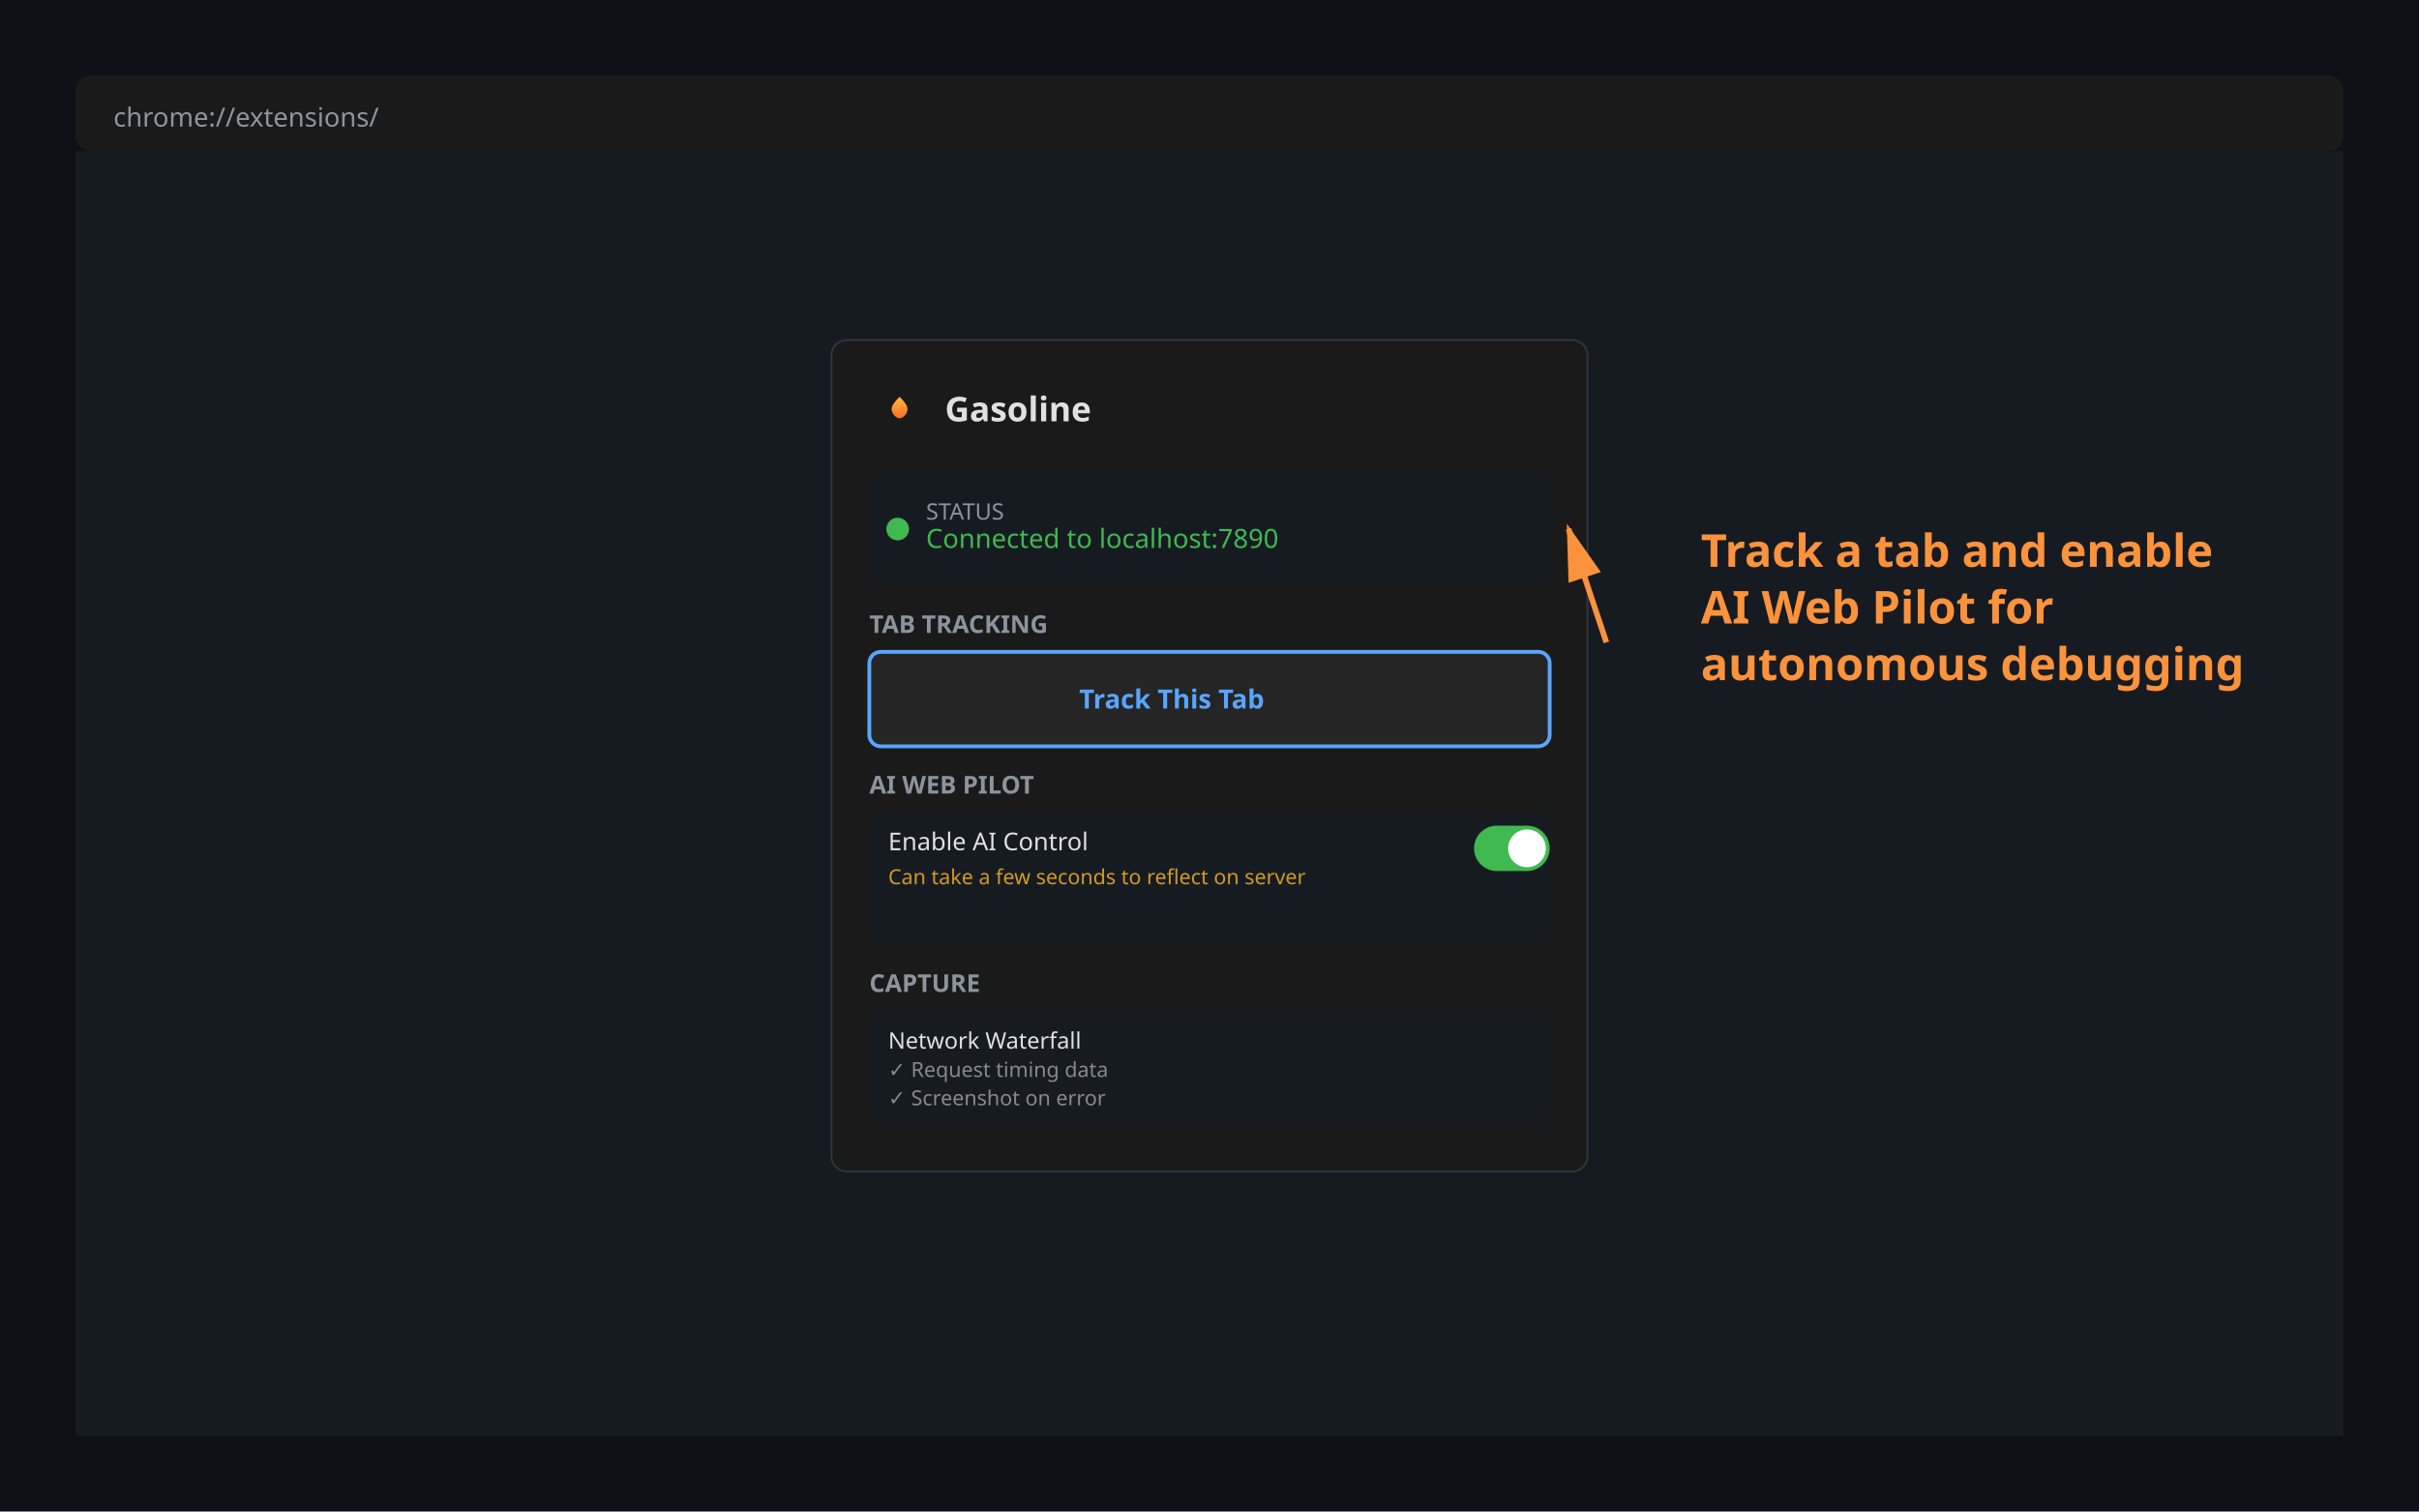
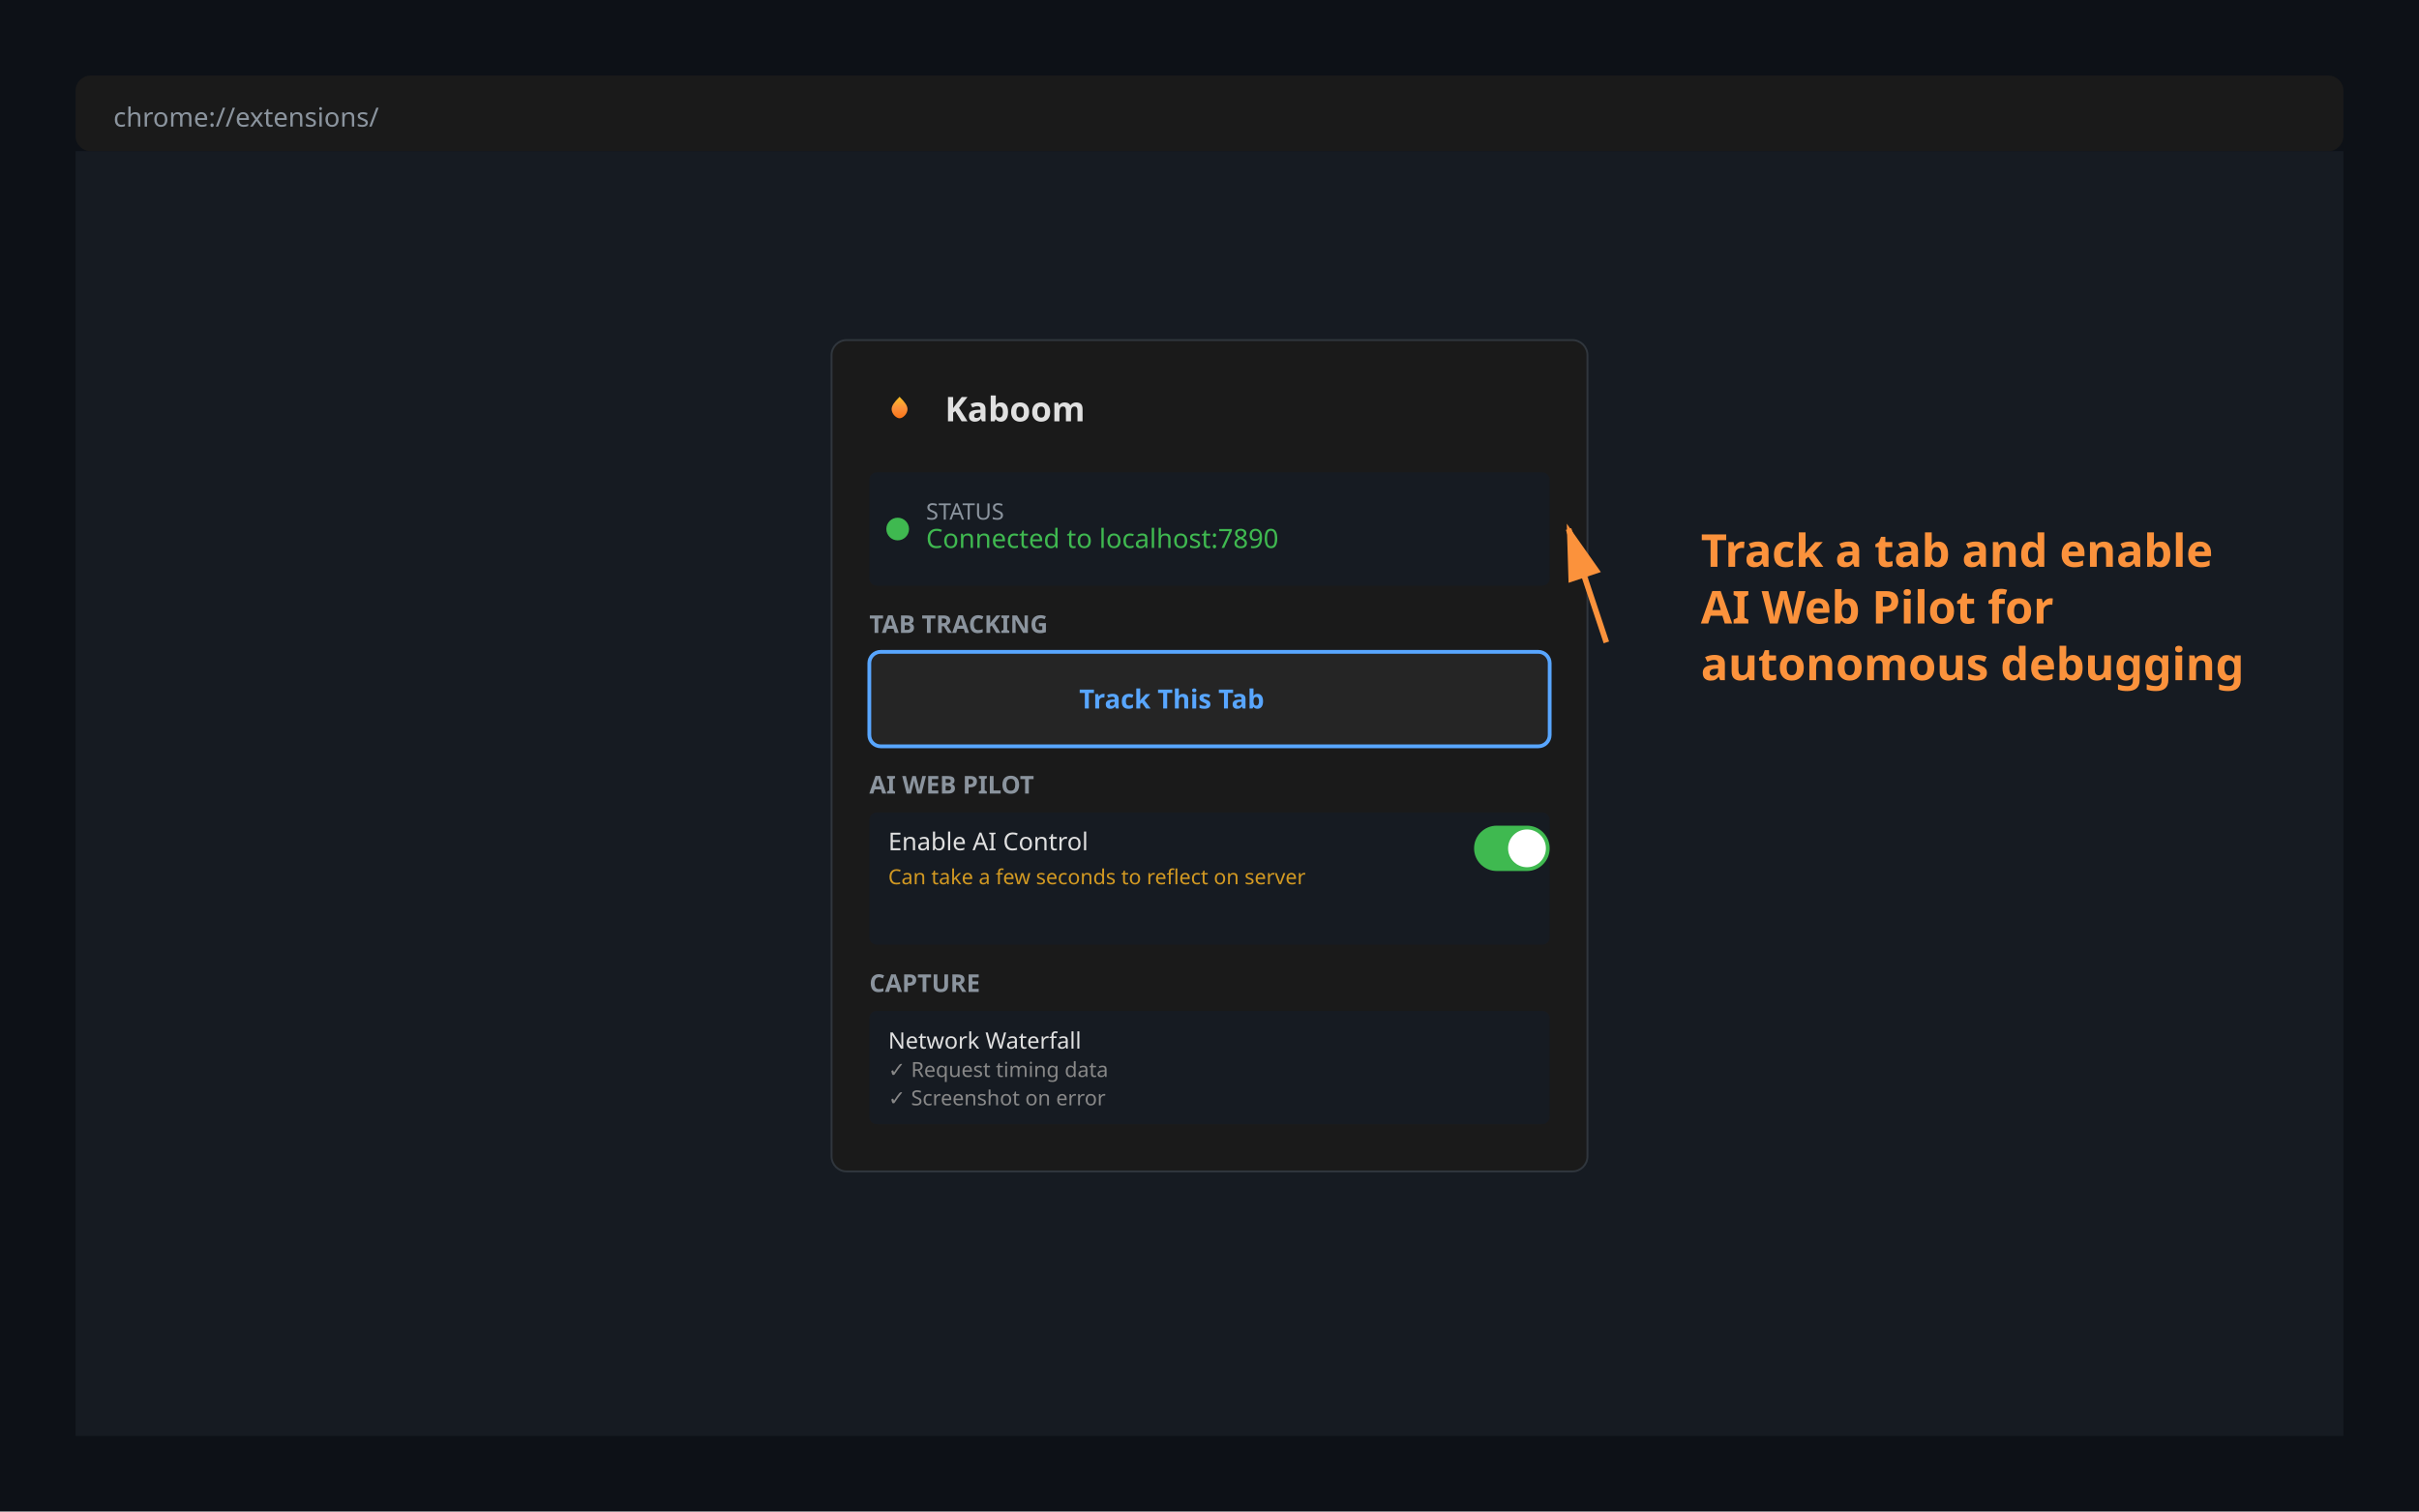
<svg xmlns="http://www.w3.org/2000/svg" viewBox="0 0 1280 800">
  <rect width="1280" height="800" fill="#0d1117" />
  <rect x="40" y="40" width="1200" height="40" fill="#1a1a1a" rx="8" />
  <text x="60" y="67" font-family="system-ui" font-size="14" fill="#8b949e">chrome://extensions/</text>
  <rect x="40" y="80" width="1200" height="680" fill="#161b22" />
  <g transform="translate(440, 180)">
    <rect width="400" height="440" fill="#1a1a1a" rx="8" stroke="#30363d" stroke-width="1" />
    <g transform="translate(36, 36) scale(0.3)">
      <defs>
        <linearGradient id="flame-header" x1="0%" y1="100%" x2="0%" y2="0%">
          <stop offset="0%" style="stop-color:#f97316" />
          <stop offset="50%" style="stop-color:#fb923c" />
          <stop offset="100%" style="stop-color:#fbbf24" />
        </linearGradient>
      </defs>
      <circle cx="0" cy="0" r="24" fill="#1a1a1a" />
      <path d="M 0 -20 C -10 -10, -14 -4, -14 2 C -14 10, -6 18, 0 18 C 6 18, 14 10, 14 2 C 14 -4, 10 -10, 0 -20 Z" fill="url(#flame-header)" />
    </g>
-     <text x="60" y="43" font-family="system-ui" font-size="18" fill="#e0e0e0" font-weight="600">Gasoline</text>
+     <text x="60" y="43" font-family="system-ui" font-size="18" fill="#e0e0e0" font-weight="600">Kaboom</text>
    <rect x="20" y="70" width="360" height="60" fill="#161b22" rx="4" />
    <circle cx="35" cy="100" r="6" fill="#3fb950" />
    <text x="50" y="95" font-family="system-ui" font-size="12" fill="#8b949e">STATUS</text>
    <text x="50" y="110" font-family="system-ui" font-size="14" fill="#3fb950" font-weight="500">Connected to localhost:7890</text>
    <text x="20" y="155" font-family="system-ui" font-size="13" fill="#8b949e" font-weight="600">TAB TRACKING</text>
    <rect x="20" y="165" width="360" height="50" fill="#252525" rx="6" stroke="#58a6ff" stroke-width="2" />
    <text x="180" y="195" font-family="system-ui" font-size="14" fill="#58a6ff" font-weight="600" text-anchor="middle">Track This Tab</text>
    <text x="20" y="240" font-family="system-ui" font-size="13" fill="#8b949e" font-weight="600">AI WEB PILOT</text>
    <rect x="20" y="250" width="360" height="70" fill="#161b22" rx="4" />
    <text x="30" y="270" font-family="system-ui" font-size="13" fill="#e0e0e0">Enable AI Control</text>
    <text x="30" y="288" font-family="system-ui" font-size="11" fill="#d29922">Can take a few seconds to reflect on server</text>
    <rect x="340" y="257" width="40" height="24" fill="#3fb950" rx="12" />
    <circle cx="368" cy="269" r="10" fill="#fff" />
    <text x="20" y="345" font-family="system-ui" font-size="13" fill="#8b949e" font-weight="600">CAPTURE</text>
    <rect x="20" y="355" width="360" height="60" fill="#161b22" rx="4" />
    <text x="30" y="375" font-family="system-ui" font-size="12" fill="#e0e0e0">Network Waterfall</text>
    <text x="30" y="390" font-family="system-ui" font-size="11" fill="#888">✓ Request timing data</text>
    <text x="30" y="405" font-family="system-ui" font-size="11" fill="#888">✓ Screenshot on error</text>
  </g>
  <text x="900" y="300" font-family="system-ui" font-size="24" fill="#fb923c" font-weight="700">Track a tab and enable</text>
  <text x="900" y="330" font-family="system-ui" font-size="24" fill="#fb923c" font-weight="700">AI Web Pilot for</text>
  <text x="900" y="360" font-family="system-ui" font-size="24" fill="#fb923c" font-weight="700">autonomous debugging</text>
  <path d="M 850 340 L 830 280" stroke="#fb923c" stroke-width="3" fill="none" marker-end="url(#arrowhead)" />
  <defs>
    <marker id="arrowhead" markerWidth="10" markerHeight="10" refX="9" refY="3" orient="auto">
      <polygon points="0 0, 10 3, 0 6" fill="#fb923c" />
    </marker>
  </defs>
</svg>
